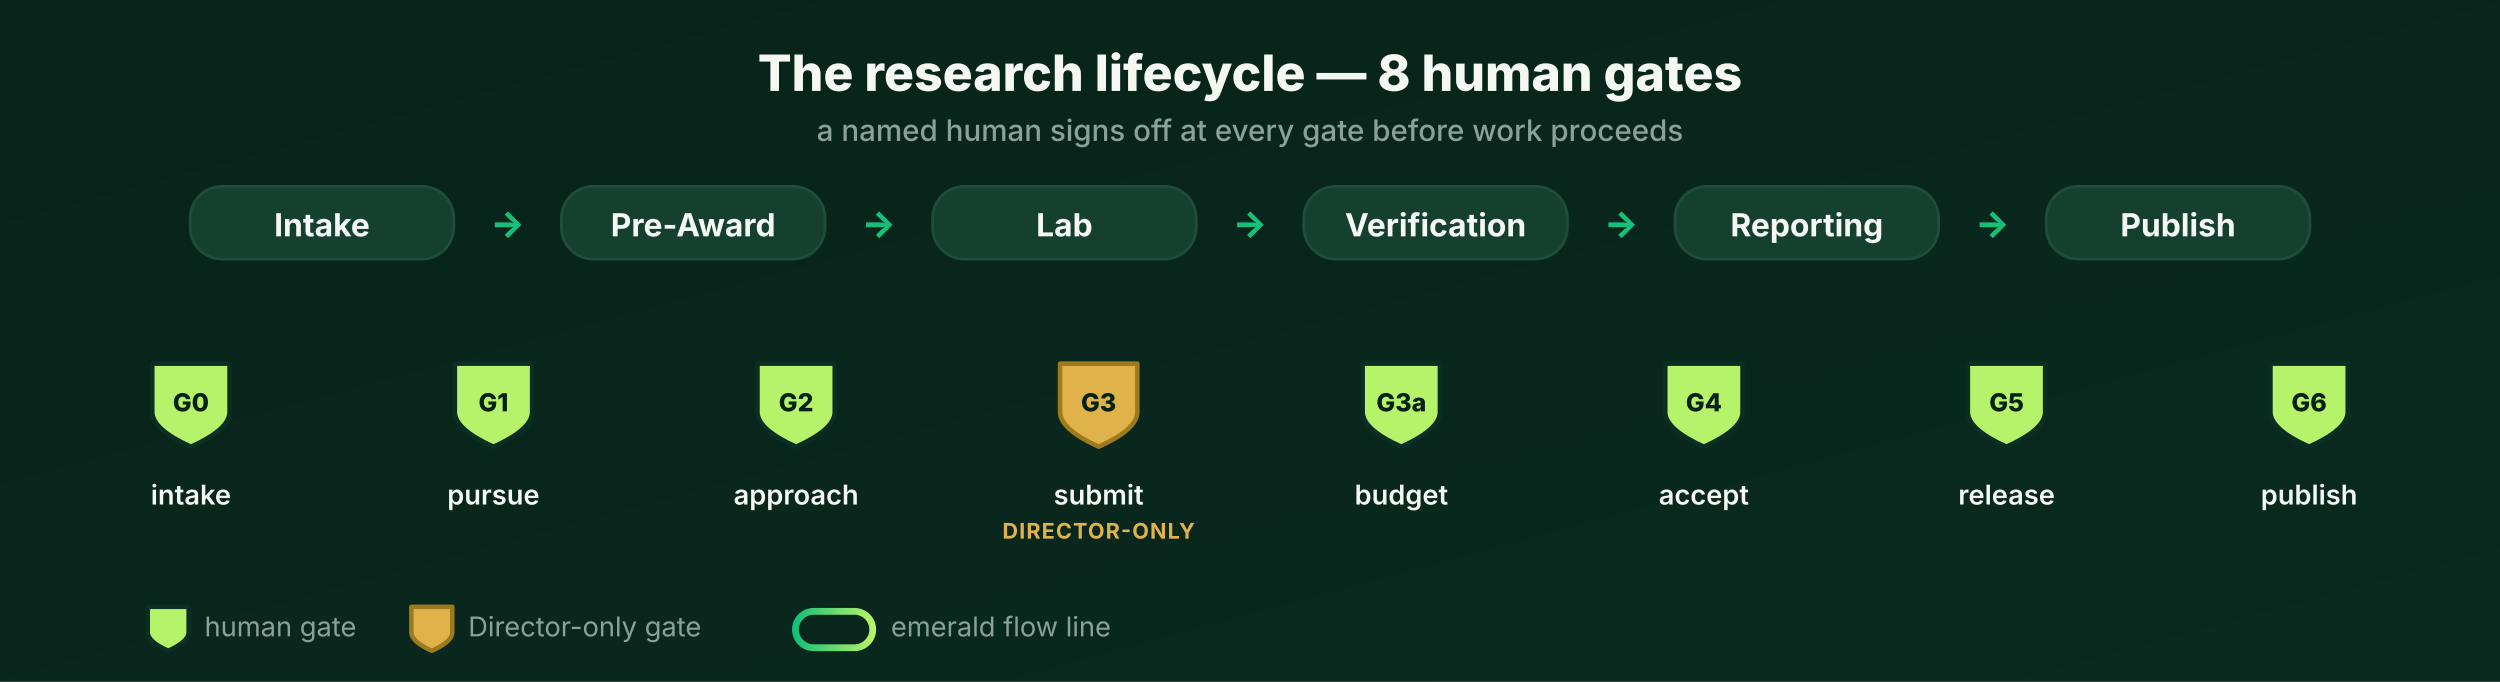
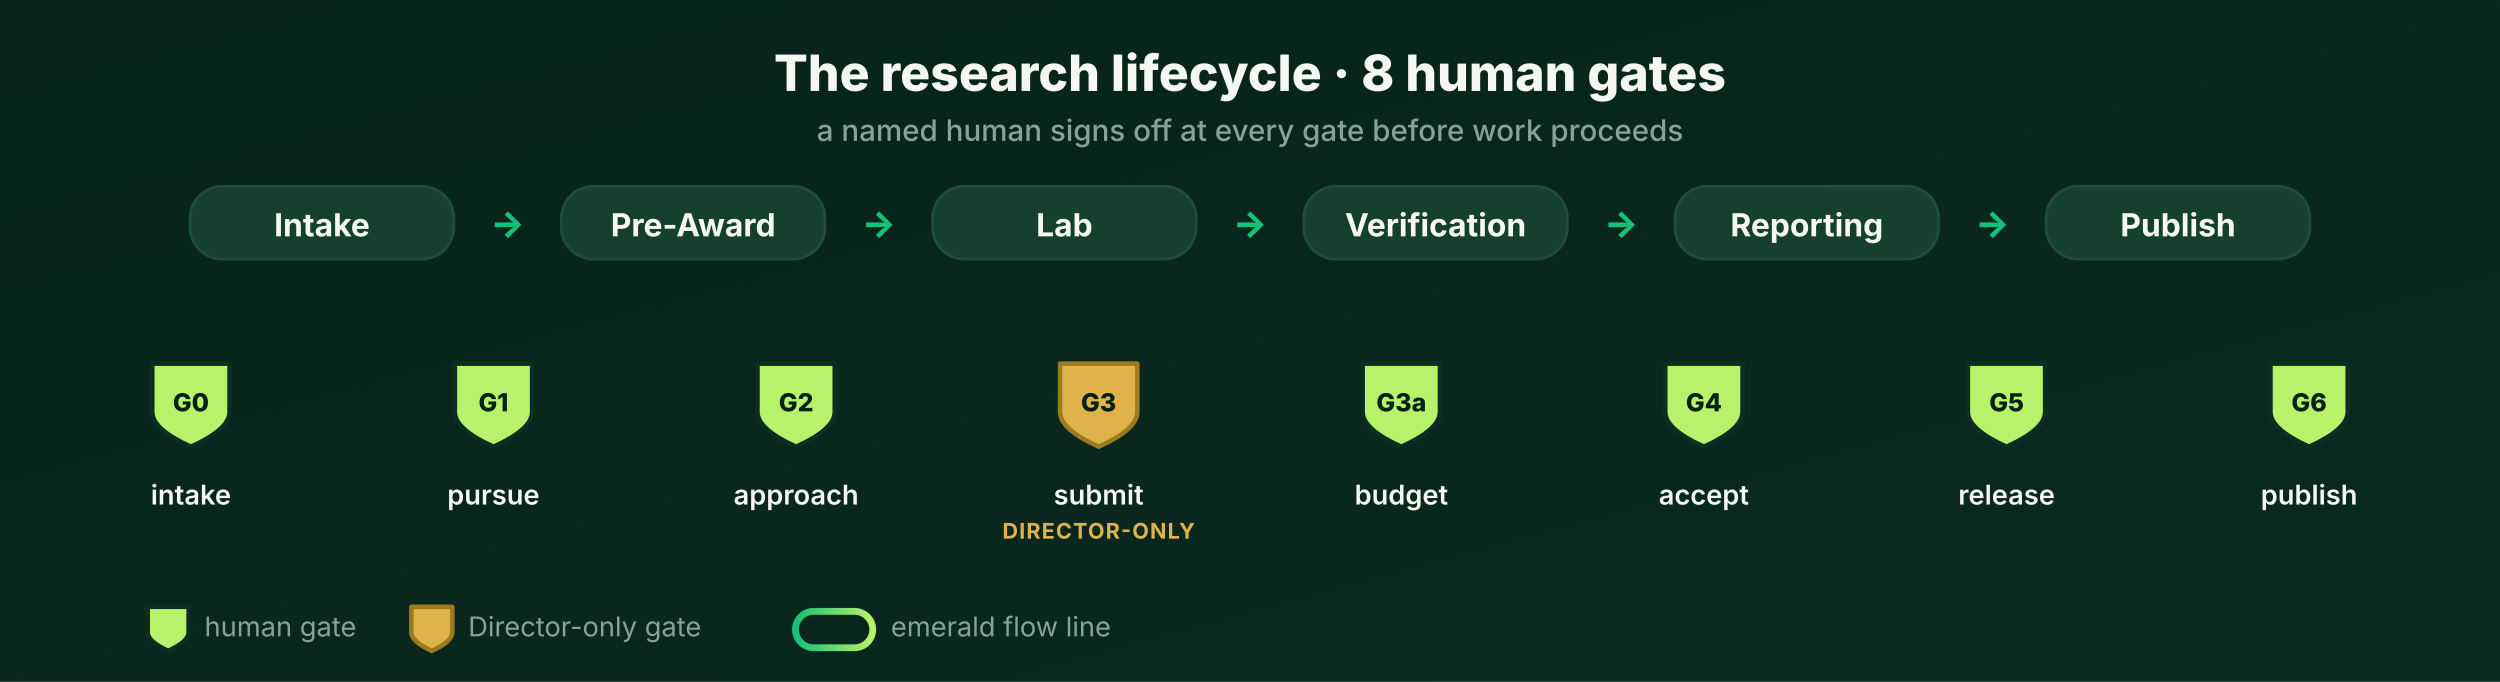
- <svg xmlns="http://www.w3.org/2000/svg" viewBox="0 0 1100 300" width="1100" height="300" font-family="Inter, 'DejaVu Sans', Arial, sans-serif" role="img" aria-label="Cambium research lifecycle — 8 human gates">
+ <svg xmlns="http://www.w3.org/2000/svg" viewBox="0 0 1100 300" width="1100" height="300" font-family="Inter, 'DejaVu Sans', Arial, sans-serif" role="img" aria-label="Cambium research lifecycle · 8 human gates">
  <defs>
    <linearGradient id="bgg" x1="0" y1="0" x2="1" y2="1">
      <stop offset="0%" stop-color="#07231A" />
      <stop offset="100%" stop-color="#0A2A1F" />
    </linearGradient>
    <linearGradient id="flow" x1="0" y1="0" x2="1" y2="0">
      <stop offset="0%" stop-color="#16C079" />
      <stop offset="100%" stop-color="#B7F36A" />
    </linearGradient>
  </defs>
  <rect width="1100" height="300" fill="url(#bgg)" />
-   <text x="550.0" y="40" text-anchor="middle" fill="#F4F7F2" font-size="22" font-weight="800">The research lifecycle — 8 human gates</text>
+   <text x="550.0" y="40" text-anchor="middle" fill="#F4F7F2" font-size="22" font-weight="800">The research lifecycle · 8 human gates</text>
  <text x="550.0" y="62" text-anchor="middle" fill="#8AA197" font-size="13" font-weight="500">a named human signs off at every gate before work proceeds</text>
  <line x1="60" y1="178" x2="1040" y2="178" stroke="url(#flow)" stroke-width="4" />
  <rect x="83.667" y="82" width="116" height="32" rx="14" fill="#15402F" stroke="#1F4D3B" stroke-width="1.2" />
  <text x="141.667" y="104" text-anchor="middle" fill="#F4F7F2" font-size="14" font-weight="700">Intake</text>
  <text x="223.333" y="104" text-anchor="middle" fill="#16C079" font-size="16" font-weight="800">→</text>
  <rect x="247.0" y="82" width="116" height="32" rx="14" fill="#15402F" stroke="#1F4D3B" stroke-width="1.2" />
  <text x="305.0" y="104" text-anchor="middle" fill="#F4F7F2" font-size="14" font-weight="700">Pre-Award</text>
  <text x="386.667" y="104" text-anchor="middle" fill="#16C079" font-size="16" font-weight="800">→</text>
  <rect x="410.333" y="82" width="116" height="32" rx="14" fill="#15402F" stroke="#1F4D3B" stroke-width="1.2" />
  <text x="468.333" y="104" text-anchor="middle" fill="#F4F7F2" font-size="14" font-weight="700">Lab</text>
  <text x="550.0" y="104" text-anchor="middle" fill="#16C079" font-size="16" font-weight="800">→</text>
  <rect x="573.667" y="82" width="116" height="32" rx="14" fill="#15402F" stroke="#1F4D3B" stroke-width="1.2" />
  <text x="631.667" y="104" text-anchor="middle" fill="#F4F7F2" font-size="14" font-weight="700">Verification</text>
  <text x="713.333" y="104" text-anchor="middle" fill="#16C079" font-size="16" font-weight="800">→</text>
  <rect x="737.0" y="82" width="116" height="32" rx="14" fill="#15402F" stroke="#1F4D3B" stroke-width="1.2" />
  <text x="795.0" y="104" text-anchor="middle" fill="#F4F7F2" font-size="14" font-weight="700">Reporting</text>
  <text x="876.667" y="104" text-anchor="middle" fill="#16C079" font-size="16" font-weight="800">→</text>
  <rect x="900.333" y="82" width="116" height="32" rx="14" fill="#15402F" stroke="#1F4D3B" stroke-width="1.2" />
  <text x="958.333" y="104" text-anchor="middle" fill="#F4F7F2" font-size="14" font-weight="700">Publish</text>
  <circle cx="84.0" cy="178" r="4" fill="#052015" stroke="#B7F36A" stroke-width="1.5" />
  <path d="M 67.0 160 L 101.0 160 L 101.0 181.25 Q 101.0 188.9 84.0 196.55 Q 67.0 188.9 67.0 181.25 Z" fill="#B7F36A" stroke="#0B2E22" stroke-width="2" stroke-linejoin="round" />
  <text x="84.0" y="181" text-anchor="middle" fill="#052015" font-size="11" font-weight="800">G0</text>
  <text x="84.0" y="222" text-anchor="middle" fill="#F4F7F2" font-size="12" font-weight="600">intake</text>
  <circle cx="217.1" cy="178" r="4" fill="#052015" stroke="#B7F36A" stroke-width="1.5" />
  <path d="M 200.143 160 L 234.143 160 L 234.143 181.25 Q 234.143 188.9 217.143 196.55 Q 200.143 188.9 200.143 181.25 Z" fill="#B7F36A" stroke="#0B2E22" stroke-width="2" stroke-linejoin="round" />
  <text x="217.1" y="181" text-anchor="middle" fill="#052015" font-size="11" font-weight="800">G1</text>
  <text x="217.1" y="222" text-anchor="middle" fill="#F4F7F2" font-size="12" font-weight="600">pursue</text>
  <circle cx="350.3" cy="178" r="4" fill="#052015" stroke="#B7F36A" stroke-width="1.5" />
  <path d="M 333.286 160 L 367.286 160 L 367.286 181.25 Q 367.286 188.9 350.286 196.55 Q 333.286 188.9 333.286 181.25 Z" fill="#B7F36A" stroke="#0B2E22" stroke-width="2" stroke-linejoin="round" />
  <text x="350.3" y="181" text-anchor="middle" fill="#052015" font-size="11" font-weight="800">G2</text>
  <text x="350.3" y="222" text-anchor="middle" fill="#F4F7F2" font-size="12" font-weight="600">approach</text>
  <circle cx="483.4" cy="178" r="4" fill="#052015" stroke="#B7F36A" stroke-width="1.5" />
  <path d="M 466.429 160 L 500.429 160 L 500.429 181.25 Q 500.429 188.9 483.429 196.55 Q 466.429 188.9 466.429 181.25 Z" fill="#E0B24A" stroke="#9C7A1E" stroke-width="2" stroke-linejoin="round" />
  <text x="483.4" y="181" text-anchor="middle" fill="#052015" font-size="11" font-weight="800">G3</text>
  <text x="483.4" y="222" text-anchor="middle" fill="#F4F7F2" font-size="12" font-weight="600">submit</text>
  <text x="483.4" y="237" text-anchor="middle" fill="#E0B24A" font-size="9.5" font-weight="700" letter-spacing="0.5">DIRECTOR-ONLY</text>
  <circle cx="616.6" cy="178" r="4" fill="#052015" stroke="#B7F36A" stroke-width="1.5" />
  <path d="M 599.571 160 L 633.571 160 L 633.571 181.25 Q 633.571 188.9 616.571 196.55 Q 599.571 188.9 599.571 181.25 Z" fill="#B7F36A" stroke="#0B2E22" stroke-width="2" stroke-linejoin="round" />
  <text x="616.6" y="181" text-anchor="middle" fill="#052015" font-size="11" font-weight="800">G3a</text>
  <text x="616.6" y="222" text-anchor="middle" fill="#F4F7F2" font-size="12" font-weight="600">budget</text>
  <circle cx="749.7" cy="178" r="4" fill="#052015" stroke="#B7F36A" stroke-width="1.5" />
  <path d="M 732.714 160 L 766.714 160 L 766.714 181.25 Q 766.714 188.9 749.714 196.55 Q 732.714 188.9 732.714 181.25 Z" fill="#B7F36A" stroke="#0B2E22" stroke-width="2" stroke-linejoin="round" />
  <text x="749.7" y="181" text-anchor="middle" fill="#052015" font-size="11" font-weight="800">G4</text>
  <text x="749.7" y="222" text-anchor="middle" fill="#F4F7F2" font-size="12" font-weight="600">accept</text>
  <circle cx="882.9" cy="178" r="4" fill="#052015" stroke="#B7F36A" stroke-width="1.5" />
  <path d="M 865.857 160 L 899.857 160 L 899.857 181.25 Q 899.857 188.9 882.857 196.55 Q 865.857 188.9 865.857 181.25 Z" fill="#B7F36A" stroke="#0B2E22" stroke-width="2" stroke-linejoin="round" />
  <text x="882.9" y="181" text-anchor="middle" fill="#052015" font-size="11" font-weight="800">G5</text>
  <text x="882.9" y="222" text-anchor="middle" fill="#F4F7F2" font-size="12" font-weight="600">release</text>
  <circle cx="1016.0" cy="178" r="4" fill="#052015" stroke="#B7F36A" stroke-width="1.5" />
  <path d="M 999.0 160 L 1033.0 160 L 1033.0 181.25 Q 1033.0 188.9 1016.0 196.55 Q 999.0 188.9 999.0 181.25 Z" fill="#B7F36A" stroke="#0B2E22" stroke-width="2" stroke-linejoin="round" />
  <text x="1016.0" y="181" text-anchor="middle" fill="#052015" font-size="11" font-weight="800">G6</text>
  <text x="1016.0" y="222" text-anchor="middle" fill="#F4F7F2" font-size="12" font-weight="600">publish</text>
  <path d="M 65 267 L 83 267 L 83 278.25 Q 83 282.3 74 286.35 Q 65 282.3 65 278.25 Z" fill="#B7F36A" stroke="#0B2E22" stroke-width="2" stroke-linejoin="round" />
  <text x="90" y="280" fill="#8AA197" font-size="12">human gate</text>
  <path d="M 181 267 L 199 267 L 199 278.25 Q 199 282.3 190 286.35 Q 181 282.3 181 278.25 Z" fill="#E0B24A" stroke="#9C7A1E" stroke-width="2" stroke-linejoin="round" />
  <text x="206" y="280" fill="#8AA197" font-size="12">Director-only gate</text>
  <rect x="350" y="269" width="34" height="16" rx="8" fill="none" stroke="url(#flow)" stroke-width="3" />
  <text x="392" y="280" fill="#8AA197" font-size="12">emerald flow line</text>
</svg>
